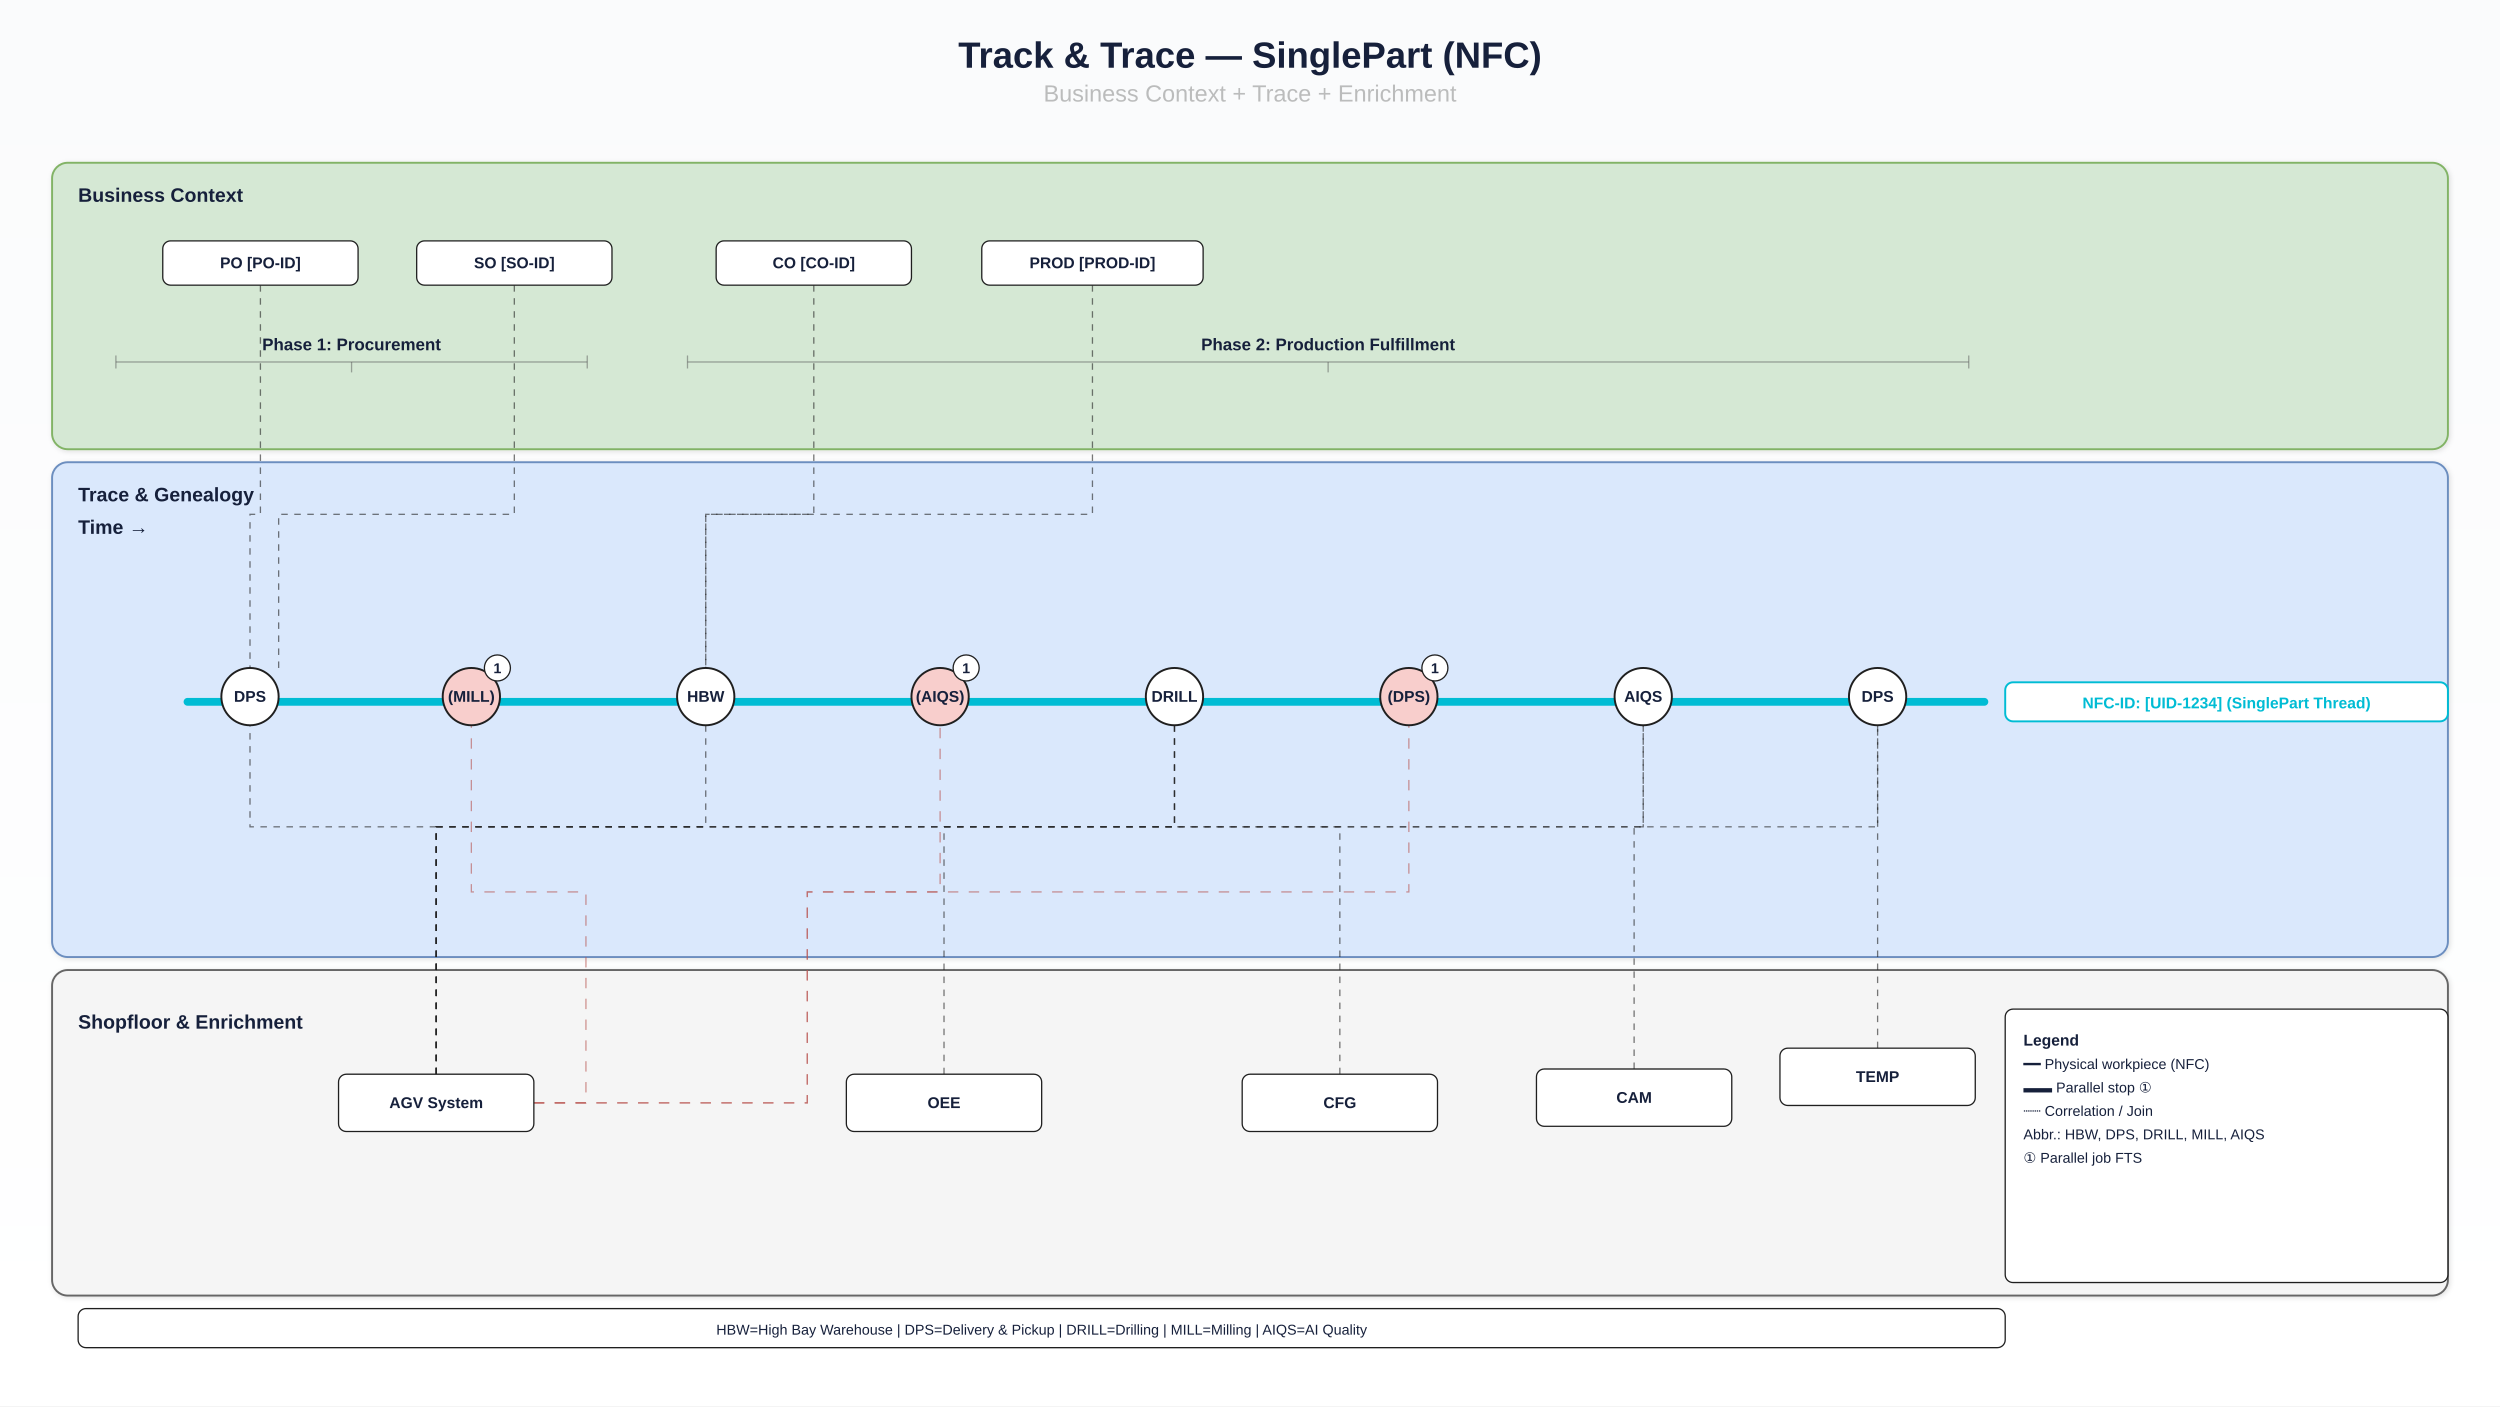
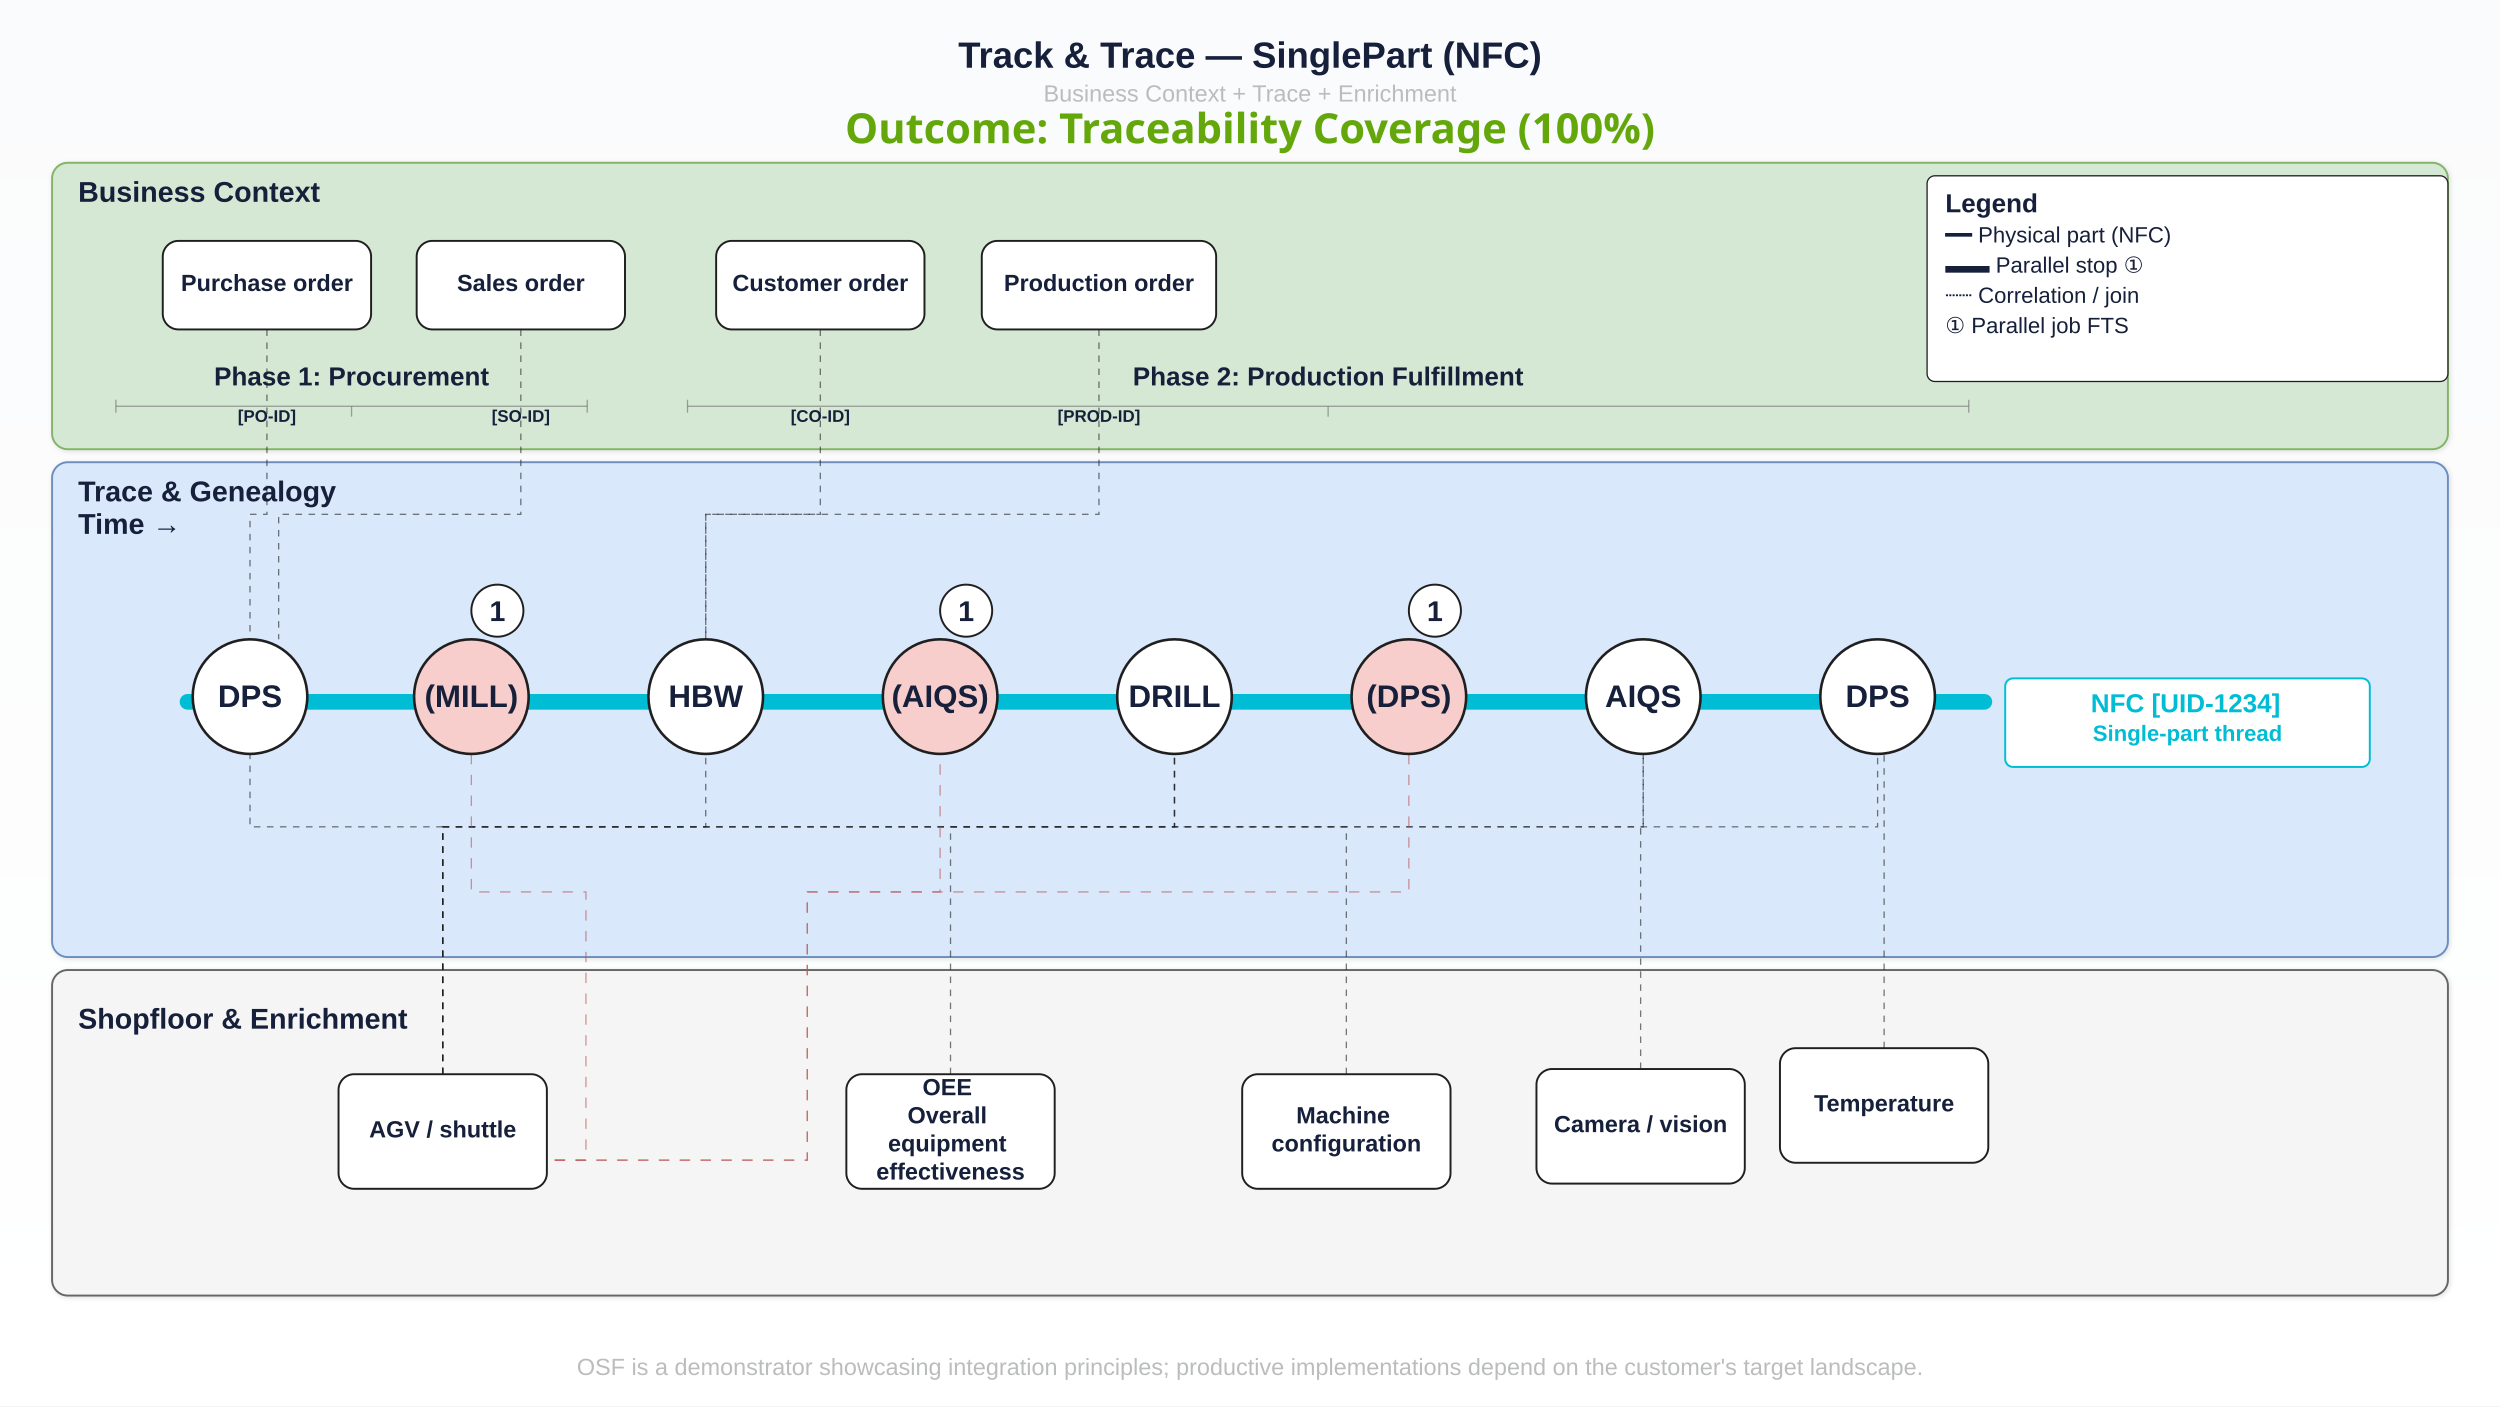
<svg xmlns="http://www.w3.org/2000/svg" viewBox="0 0 1920 1080" width="1920" height="1080">
  <defs>
    <linearGradient id="uc01_bgGrad" x1="0" y1="0" x2="0" y2="1">
      <stop offset="0%" stop-color="#fafbfc" />
      <stop offset="100%" stop-color="#ffffff" />
    </linearGradient>
    <filter id="uc01_shadow" x="-4%" y="-4%" width="108%" height="108%">
      <feGaussianBlur in="SourceAlpha" stdDeviation="2" />
      <feOffset dx="1" dy="1" />
      <feComponentTransfer>
        <feFuncA type="linear" slope="0.12" />
      </feComponentTransfer>
      <feMerge>
        <feMergeNode />
        <feMergeNode in="SourceGraphic" />
      </feMerge>
    </filter>
    <style>
    .uc01-title { font: 700 28px "Segoe UI",Arial,sans-serif; fill: #16203b; }
    .uc01-subtitle { font: 400 18px "Segoe UI",Arial,sans-serif; fill: #bbbcbc; }
-     .uc01-lane-title { font: 700 15px "Segoe UI",Arial,sans-serif; fill: #16203b; }
-     .uc01-node-label { font: 700 12px "Segoe UI",Arial,sans-serif; fill: #16203b; }
-     .uc01-box-text { font: 700 12px "Segoe UI",Arial,sans-serif; fill: #16203b; }
-     .uc01-badge-text { font: 700 11px "Segoe UI",Arial,sans-serif; fill: #16203b; }
-     .uc01-phase-text { font: 600 13px "Segoe UI",Arial,sans-serif; fill: #16203b; }
-     .uc01-legend-text { font: 400 11px "Segoe UI",Arial,sans-serif; fill: #16203b; }
-     .uc01-legend-title { font: 700 12px "Segoe UI",Arial,sans-serif; fill: #16203b; }
-     .uc01-abbr-text { font: 400 11px "Segoe UI",Arial,sans-serif; fill: #16203b; }
-     .uc01-thread-label { font: 700 12px "Segoe UI",Arial,sans-serif; fill: #00bcd4; }
-     .uc01-step-title { font: 700 22px "Segoe UI",Arial,sans-serif; fill: #ffffff; }
-     .uc01-step-text { font: 400 14px "Segoe UI",Arial,sans-serif; fill: #ffffff; }
+     .uc01-lane-title { font: 700 22px "Segoe UI",Arial,sans-serif; fill: #16203b; }
+     .uc01-node-label { font: 700 24px "Segoe UI",Arial,sans-serif; fill: #16203b; }
+     .uc01-box-text { font: 700 18px "Segoe UI",Arial,sans-serif; fill: #16203b; }
+     .uc01-badge-text { font: 700 22px "Segoe UI",Arial,sans-serif; fill: #16203b; }
+     .uc01-phase-text { font: 600 20px "Segoe UI",Arial,sans-serif; fill: #16203b; }
+     .uc01-legend-text { font: 400 17px "Segoe UI",Arial,sans-serif; fill: #16203b; }
+     .uc01-legend-title { font: 700 20px "Segoe UI",Arial,sans-serif; fill: #16203b; }
+     .uc01-thread-label { font: 700 20px "Segoe UI",Arial,sans-serif; fill: #00bcd4; }
+     .uc01-thread-label-sub { font: 600 17px "Segoe UI",Arial,sans-serif; fill: #00bcd4; }
+     .uc01-join-id { font: 600 13px "Segoe UI",Arial,sans-serif; fill: #16203b; }
+     .uc01-step-title { font: 700 44px "Segoe UI",Arial,sans-serif; fill: #ffffff; }
+     .uc01-step-text { font: 400 28px "Segoe UI",Arial,sans-serif; fill: #ffffff; }
+     .uc01-footer { font: 400 18px "Segoe UI",Arial,sans-serif; fill: #bbbcbc; }
    /* Animation classes */
    .hl { opacity: 1; filter: drop-shadow(0 3px 8px rgba(21,65,148,0.18)); transition: opacity 0.3s, filter 0.3s; }
    .dim { opacity: 0.5; transition: opacity 0.3s; }
    .hidden { display: none; }
  </style>
  </defs>
  <g id="uc01_root">
    <rect x="0" y="0" width="1920" height="1080" fill="url(#uc01_bgGrad)" rx="0" />
    <g id="uc01_title">
      <text x="960" y="52" text-anchor="middle" class="uc01-title">Track &amp; Trace — SinglePart (NFC)</text>
    </g>
    <g id="uc01_subtitle">
      <text x="960" y="78" text-anchor="middle" class="uc01-subtitle">Business Context + Trace + Enrichment</text>
    </g>
+     <g id="uc01_outcome">
+       <text x="960" y="110" text-anchor="middle" font-family="Segoe UI" font-weight="600" font-size="32" fill="#64a70b">Outcome: Traceability Coverage (100%)</text>
+     </g>
+     <g id="uc01_footer">
+       <text x="960" y="1056" text-anchor="middle" class="uc01-footer">OSF is a demonstrator showcasing integration principles; productive implementations depend on the customer's target landscape.</text>
+     </g>
    <g id="uc01_step_description" style="display:none;">
-       <rect x="260" y="20" width="1400" height="100" rx="8" fill="#64a70b" opacity="0.92" />
-       <text id="uc01_step_description_title" x="960" y="48" text-anchor="middle" class="uc01-step-title" />
-       <text id="uc01_step_description_text" x="960" y="78" text-anchor="middle" class="uc01-step-text" />
+       <rect x="260" y="20" width="1400" height="160" rx="8" fill="#64a70b" opacity="0.92" />
+       <text id="uc01_step_description_title" x="960" y="68" text-anchor="middle" class="uc01-step-title" />
+       <text id="uc01_step_description_text" x="960" y="120" text-anchor="middle" class="uc01-step-text" />
    </g>
    <g id="uc01_lanes">
      <g id="uc01_lane_business">
        <rect x="40" y="125" width="1840" height="220" rx="12" fill="#d5e8d4" stroke="#82b366" stroke-width="1.5" filter="url(#uc01_shadow)" />
        <text x="60" y="155" class="uc01-lane-title">Business Context</text>
      </g>
      <g id="uc01_lane_trace">
        <rect x="40" y="355" width="1840" height="380" rx="12" fill="#dae8fc" stroke="#6c8ebf" stroke-width="1.5" filter="url(#uc01_shadow)" />
        <text x="60" y="385" class="uc01-lane-title">Trace &amp; Genealogy</text>
      </g>
      <g id="uc01_lane_shopfloor">
        <rect x="40" y="745" width="1840" height="250" rx="12" fill="#f5f5f5" stroke="#666666" stroke-width="1.5" filter="url(#uc01_shadow)" />
        <text x="60" y="790" class="uc01-lane-title">Shopfloor &amp; Enrichment</text>
      </g>
    </g>
    <g id="uc01_time_arrow">
      <text x="60" y="410" class="uc01-lane-title" font-style="italic">Time →</text>
    </g>
    <g id="uc01_phases">
      <g id="uc01_phase_procurement">
-         <line x1="89" y1="278" x2="451" y2="278" stroke="#555555" stroke-width="1" opacity="0.5" />
-         <line x1="89" y1="273" x2="89" y2="283" stroke="#555555" stroke-width="1" opacity="0.5" />
-         <line x1="451" y1="273" x2="451" y2="283" stroke="#555555" stroke-width="1" opacity="0.5" />
-         <line x1="270" y1="278" x2="270" y2="286" stroke="#555555" stroke-width="1" opacity="0.5" />
-         <text x="270" y="269" text-anchor="middle" class="uc01-phase-text">Phase 1: Procurement</text>
+         <line x1="89" y1="312" x2="451" y2="312" stroke="#555555" stroke-width="1" opacity="0.5" />
+         <line x1="89" y1="307" x2="89" y2="317" stroke="#555555" stroke-width="1" opacity="0.5" />
+         <line x1="451" y1="307" x2="451" y2="317" stroke="#555555" stroke-width="1" opacity="0.5" />
+         <line x1="270" y1="312" x2="270" y2="320" stroke="#555555" stroke-width="1" opacity="0.5" />
+         <text x="270" y="296" text-anchor="middle" class="uc01-phase-text">Phase 1: Procurement</text>
      </g>
      <g id="uc01_phase_production">
-         <line x1="528" y1="278" x2="1512" y2="278" stroke="#555555" stroke-width="1" opacity="0.5" />
-         <line x1="528" y1="273" x2="528" y2="283" stroke="#555555" stroke-width="1" opacity="0.5" />
-         <line x1="1512" y1="273" x2="1512" y2="283" stroke="#555555" stroke-width="1" opacity="0.5" />
-         <line x1="1020" y1="278" x2="1020" y2="286" stroke="#555555" stroke-width="1" opacity="0.5" />
-         <text x="1020" y="269" text-anchor="middle" class="uc01-phase-text">Phase 2: Production Fulfillment</text>
+         <line x1="528" y1="312" x2="1512" y2="312" stroke="#555555" stroke-width="1" opacity="0.5" />
+         <line x1="528" y1="307" x2="528" y2="317" stroke="#555555" stroke-width="1" opacity="0.5" />
+         <line x1="1512" y1="307" x2="1512" y2="317" stroke="#555555" stroke-width="1" opacity="0.5" />
+         <line x1="1020" y1="312" x2="1020" y2="320" stroke="#555555" stroke-width="1" opacity="0.5" />
+         <text x="1020" y="296" text-anchor="middle" class="uc01-phase-text">Phase 2: Production Fulfillment</text>
      </g>
    </g>
    <g id="uc01_connections">
      <g id="uc01_joins">
-         <path id="uc01_join_po_dps" d="M 200 219 L 200 395 L 192 395 L 192 513" fill="none" stroke="#1f1f1f" stroke-width="1" stroke-dasharray="5,5" opacity="0.6" />
-         <path id="uc01_join_so_dps" d="M 395 219 L 395 395 L 214 395 L 214 513" fill="none" stroke="#1f1f1f" stroke-width="1" stroke-dasharray="5,5" opacity="0.6" />
-         <path id="uc01_join_co_hbw" d="M 625 219 L 625 395 L 542 395 L 542 513" fill="none" stroke="#1f1f1f" stroke-width="1" stroke-dasharray="5,5" opacity="0.6" />
-         <path id="uc01_join_prod_hbw" d="M 839 219 L 839 395 L 542 395 L 542 513" fill="none" stroke="#1f1f1f" stroke-width="1" stroke-dasharray="5,5" opacity="0.6" />
+         <path id="uc01_join_po_dps" d="M 205 253 L 205 395 L 192 395 L 192 491" fill="none" stroke="#1f1f1f" stroke-width="1" stroke-dasharray="5,5" opacity="0.6" />
+         <path id="uc01_join_so_dps" d="M 400 253 L 400 395 L 214 395 L 214 491" fill="none" stroke="#1f1f1f" stroke-width="1" stroke-dasharray="5,5" opacity="0.6" />
+         <path id="uc01_join_co_hbw" d="M 630 253 L 630 395 L 542 395 L 542 491" fill="none" stroke="#1f1f1f" stroke-width="1" stroke-dasharray="5,5" opacity="0.6" />
+         <path id="uc01_join_prod_hbw" d="M 844 253 L 844 395 L 542 395 L 542 491" fill="none" stroke="#1f1f1f" stroke-width="1" stroke-dasharray="5,5" opacity="0.6" />
+         <text x="205" y="324" text-anchor="middle" class="uc01-join-id">[PO-ID]</text>
+         <text x="400" y="324" text-anchor="middle" class="uc01-join-id">[SO-ID]</text>
+         <text x="630" y="324" text-anchor="middle" class="uc01-join-id">[CO-ID]</text>
+         <text x="844" y="324" text-anchor="middle" class="uc01-join-id">[PROD-ID]</text>
      </g>
      <g id="uc01_enrich_conns">
-         <path id="uc01_enrich_temp_dps" d="M 1442 805 L 1442 557" fill="none" stroke="#1f1f1f" stroke-width="1" stroke-dasharray="5,5" opacity="0.6" />
-         <path id="uc01_enrich_cam_aiqs" d="M 1255 821 L 1255 635 L 1262 635 L 1262 557" fill="none" stroke="#1f1f1f" stroke-width="1" stroke-dasharray="5,5" opacity="0.6" />
-         <path id="uc01_enrich_oee_drill" d="M 725 825 L 725 635 L 902 635 L 902 557" fill="none" stroke="#1f1f1f" stroke-width="1" stroke-dasharray="5,5" opacity="0.6" />
-         <path id="uc01_enrich_cfg_drill" d="M 1029 825 L 1029 635 L 902 635 L 902 557" fill="none" stroke="#1f1f1f" stroke-width="1" stroke-dasharray="5,5" opacity="0.6" />
+         <path id="uc01_enrich_temp_dps" d="M 1447 805 L 1447 579" fill="none" stroke="#1f1f1f" stroke-width="1" stroke-dasharray="5,5" opacity="0.6" />
+         <path id="uc01_enrich_cam_aiqs" d="M 1260 821 L 1260 635 L 1262 635 L 1262 579" fill="none" stroke="#1f1f1f" stroke-width="1" stroke-dasharray="5,5" opacity="0.6" />
+         <path id="uc01_enrich_oee_drill" d="M 730 825 L 730 635 L 902 635 L 902 579" fill="none" stroke="#1f1f1f" stroke-width="1" stroke-dasharray="5,5" opacity="0.6" />
+         <path id="uc01_enrich_cfg_drill" d="M 1034 825 L 1034 635 L 902 635 L 902 579" fill="none" stroke="#1f1f1f" stroke-width="1" stroke-dasharray="5,5" opacity="0.6" />
      </g>
      <g id="uc01_agv_conns">
-         <path id="uc01_agv_dps_in" d="M 335 825 L 335 635 L 192 635 L 192 557" fill="none" stroke="#1f1f1f" stroke-width="1" stroke-dasharray="5,5" opacity="0.6" />
-         <path id="uc01_agv_hbw" d="M 335 825 L 335 635 L 542 635 L 542 557" fill="none" stroke="#1f1f1f" stroke-width="1" stroke-dasharray="5,5" opacity="0.6" />
-         <path id="uc01_agv_drill" d="M 335 825 L 335 635 L 902 635 L 902 557" fill="none" stroke="#1f1f1f" stroke-width="1" stroke-dasharray="5,5" opacity="0.6" />
-         <path id="uc01_agv_aiqs" d="M 335 825 L 335 635 L 1262 635 L 1262 557" fill="none" stroke="#1f1f1f" stroke-width="1" stroke-dasharray="5,5" opacity="0.6" />
-         <path id="uc01_agv_dps_out" d="M 335 825 L 335 635 L 1442 635 L 1442 557" fill="none" stroke="#1f1f1f" stroke-width="1" stroke-dasharray="5,5" opacity="0.6" />
+         <path id="uc01_agv_dps_in" d="M 340 825 L 340 635 L 192 635 L 192 579" fill="none" stroke="#1f1f1f" stroke-width="1" stroke-dasharray="5,5" opacity="0.6" />
+         <path id="uc01_agv_hbw" d="M 340 825 L 340 635 L 542 635 L 542 579" fill="none" stroke="#1f1f1f" stroke-width="1" stroke-dasharray="5,5" opacity="0.6" />
+         <path id="uc01_agv_drill" d="M 340 825 L 340 635 L 902 635 L 902 579" fill="none" stroke="#1f1f1f" stroke-width="1" stroke-dasharray="5,5" opacity="0.6" />
+         <path id="uc01_agv_aiqs" d="M 340 825 L 340 635 L 1262 635 L 1262 579" fill="none" stroke="#1f1f1f" stroke-width="1" stroke-dasharray="5,5" opacity="0.6" />
+         <path id="uc01_agv_dps_out" d="M 340 825 L 340 635 L 1442 635 L 1442 579" fill="none" stroke="#1f1f1f" stroke-width="1" stroke-dasharray="5,5" opacity="0.6" />
      </g>
      <g id="uc01_agv_par_conns">
-         <path id="uc01_agv_par_mill" d="M 410 847 L 450 847 L 450 685 L 362 685 L 362 557" fill="none" stroke="#b85450" stroke-width="1" stroke-dasharray="8,8" opacity="0.6" />
-         <path id="uc01_agv_par_aiqs" d="M 410 847 L 620 847 L 620 685 L 722 685 L 722 557" fill="none" stroke="#b85450" stroke-width="1" stroke-dasharray="8,8" opacity="0.6" />
-         <path id="uc01_agv_par_dps" d="M 410 847 L 620 847 L 620 685 L 1082 685 L 1082 557" fill="none" stroke="#b85450" stroke-width="1" stroke-dasharray="8,8" opacity="0.6" />
+         <path id="uc01_agv_par_mill" d="M 410 891 L 450 891 L 450 685 L 362 685 L 362 579" fill="none" stroke="#b85450" stroke-width="1" stroke-dasharray="8,8" opacity="0.6" />
+         <path id="uc01_agv_par_aiqs" d="M 410 891 L 620 891 L 620 685 L 722 685 L 722 579" fill="none" stroke="#b85450" stroke-width="1" stroke-dasharray="8,8" opacity="0.6" />
+         <path id="uc01_agv_par_dps" d="M 410 891 L 620 891 L 620 685 L 1082 685 L 1082 579" fill="none" stroke="#b85450" stroke-width="1" stroke-dasharray="8,8" opacity="0.6" />
      </g>
    </g>
    <g id="uc01_thread">
-       <line x1="144" y1="539" x2="1524" y2="539" stroke="#00bcd4" stroke-width="6" stroke-linecap="round" />
+       <line x1="144" y1="539" x2="1524" y2="539" stroke="#00bcd4" stroke-width="12" stroke-linecap="round" />
    </g>
    <g id="uc01_thread_label">
-       <rect x="1540" y="524" width="340" height="30" rx="6" fill="#ffffff" stroke="#00bcd4" stroke-width="1.5" />
-       <text x="1710" y="544" text-anchor="middle" class="uc01-thread-label">NFC-ID: [UID-1234]  (SinglePart Thread)</text>
+       <rect x="1540" y="521" width="280" height="68" rx="6" fill="#ffffff" stroke="#00bcd4" stroke-width="1.5" />
+       <text text-anchor="middle">
+         <tspan x="1680" y="547" class="uc01-thread-label">NFC [UID-1234]</tspan>
+         <tspan x="1680" y="569" class="uc01-thread-label-sub">Single-part thread</tspan>
+       </text>
    </g>
    <g id="uc01_nodes">
      <g id="uc01_node_dps_in">
-         <circle cx="192" cy="535" r="22" fill="#ffffff" stroke="#1f1f1f" stroke-width="1.5" />
-         <text x="192" y="539" text-anchor="middle" class="uc01-node-label">DPS</text>
+         <circle cx="192" cy="535" r="44" fill="#ffffff" stroke="#1f1f1f" stroke-width="2" />
+         <text x="192" y="543" text-anchor="middle" class="uc01-node-label">DPS</text>
      </g>
      <g id="uc01_node_mill_par">
-         <circle cx="362" cy="535" r="22" fill="#f8cecc" stroke="#1f1f1f" stroke-width="1.5" />
-         <text x="362" y="539" text-anchor="middle" class="uc01-node-label">(MILL)</text>
+         <circle cx="362" cy="535" r="44" fill="#f8cecc" stroke="#1f1f1f" stroke-width="2" />
+         <text x="362" y="543" text-anchor="middle" class="uc01-node-label">(MILL)</text>
      </g>
      <g id="uc01_node_hbw">
-         <circle cx="542" cy="535" r="22" fill="#ffffff" stroke="#1f1f1f" stroke-width="1.5" />
-         <text x="542" y="539" text-anchor="middle" class="uc01-node-label">HBW</text>
+         <circle cx="542" cy="535" r="44" fill="#ffffff" stroke="#1f1f1f" stroke-width="2" />
+         <text x="542" y="543" text-anchor="middle" class="uc01-node-label">HBW</text>
      </g>
      <g id="uc01_node_aiqs_par">
-         <circle cx="722" cy="535" r="22" fill="#f8cecc" stroke="#1f1f1f" stroke-width="1.5" />
-         <text x="722" y="539" text-anchor="middle" class="uc01-node-label">(AIQS)</text>
+         <circle cx="722" cy="535" r="44" fill="#f8cecc" stroke="#1f1f1f" stroke-width="2" />
+         <text x="722" y="543" text-anchor="middle" class="uc01-node-label">(AIQS)</text>
      </g>
      <g id="uc01_node_drill">
-         <circle cx="902" cy="535" r="22" fill="#ffffff" stroke="#1f1f1f" stroke-width="1.5" />
-         <text x="902" y="539" text-anchor="middle" class="uc01-node-label">DRILL</text>
+         <circle cx="902" cy="535" r="44" fill="#ffffff" stroke="#1f1f1f" stroke-width="2" />
+         <text x="902" y="543" text-anchor="middle" class="uc01-node-label">DRILL</text>
      </g>
      <g id="uc01_node_dps_par">
-         <circle cx="1082" cy="535" r="22" fill="#f8cecc" stroke="#1f1f1f" stroke-width="1.5" />
-         <text x="1082" y="539" text-anchor="middle" class="uc01-node-label">(DPS)</text>
+         <circle cx="1082" cy="535" r="44" fill="#f8cecc" stroke="#1f1f1f" stroke-width="2" />
+         <text x="1082" y="543" text-anchor="middle" class="uc01-node-label">(DPS)</text>
      </g>
      <g id="uc01_node_aiqs">
-         <circle cx="1262" cy="535" r="22" fill="#ffffff" stroke="#1f1f1f" stroke-width="1.5" />
-         <text x="1262" y="539" text-anchor="middle" class="uc01-node-label">AIQS</text>
+         <circle cx="1262" cy="535" r="44" fill="#ffffff" stroke="#1f1f1f" stroke-width="2" />
+         <text x="1262" y="543" text-anchor="middle" class="uc01-node-label">AIQS</text>
      </g>
      <g id="uc01_node_dps_out">
-         <circle cx="1442" cy="535" r="22" fill="#ffffff" stroke="#1f1f1f" stroke-width="1.5" />
-         <text x="1442" y="539" text-anchor="middle" class="uc01-node-label">DPS</text>
+         <circle cx="1442" cy="535" r="44" fill="#ffffff" stroke="#1f1f1f" stroke-width="2" />
+         <text x="1442" y="543" text-anchor="middle" class="uc01-node-label">DPS</text>
      </g>
    </g>
    <g id="uc01_badges">
      <g id="uc01_badge_mill">
-         <circle cx="382" cy="513" r="10" fill="#ffffff" stroke="#1f1f1f" stroke-width="1" />
-         <text x="382" y="517" text-anchor="middle" class="uc01-badge-text">1</text>
+         <circle cx="382" cy="469" r="20" fill="#ffffff" stroke="#1f1f1f" stroke-width="1.5" />
+         <text x="382" y="477" text-anchor="middle" class="uc01-badge-text">1</text>
      </g>
      <g id="uc01_badge_aiqs">
-         <circle cx="742" cy="513" r="10" fill="#ffffff" stroke="#1f1f1f" stroke-width="1" />
-         <text x="742" y="517" text-anchor="middle" class="uc01-badge-text">1</text>
+         <circle cx="742" cy="469" r="20" fill="#ffffff" stroke="#1f1f1f" stroke-width="1.5" />
+         <text x="742" y="477" text-anchor="middle" class="uc01-badge-text">1</text>
      </g>
      <g id="uc01_badge_dps">
-         <circle cx="1102" cy="513" r="10" fill="#ffffff" stroke="#1f1f1f" stroke-width="1" />
-         <text x="1102" y="517" text-anchor="middle" class="uc01-badge-text">1</text>
+         <circle cx="1102" cy="469" r="20" fill="#ffffff" stroke="#1f1f1f" stroke-width="1.5" />
+         <text x="1102" y="477" text-anchor="middle" class="uc01-badge-text">1</text>
      </g>
    </g>
    <g id="uc01_business">
      <g id="uc01_biz_po">
-         <rect x="125" y="185" width="150" height="34" rx="6" fill="#ffffff" stroke="#1f1f1f" stroke-width="1" />
-         <text x="200" y="206" text-anchor="middle" class="uc01-box-text">PO [PO-ID]</text>
+         <rect x="125" y="185" width="160" height="68" rx="12" fill="#ffffff" stroke="#1f1f1f" stroke-width="1.5" />
+         <text text-anchor="middle" style="font-size:18px;font-weight:700;font-family:'Segoe UI', Arial, sans-serif;fill:#16203b">
+           <tspan x="205" y="223.5">Purchase order</tspan>
+         </text>
      </g>
      <g id="uc01_biz_so">
-         <rect x="320" y="185" width="150" height="34" rx="6" fill="#ffffff" stroke="#1f1f1f" stroke-width="1" />
-         <text x="395" y="206" text-anchor="middle" class="uc01-box-text">SO [SO-ID]</text>
+         <rect x="320" y="185" width="160" height="68" rx="12" fill="#ffffff" stroke="#1f1f1f" stroke-width="1.5" />
+         <text text-anchor="middle" style="font-size:18px;font-weight:700;font-family:'Segoe UI', Arial, sans-serif;fill:#16203b">
+           <tspan x="400" y="223.5">Sales order</tspan>
+         </text>
      </g>
      <g id="uc01_biz_co">
-         <rect x="550" y="185" width="150" height="34" rx="6" fill="#ffffff" stroke="#1f1f1f" stroke-width="1" />
-         <text x="625" y="206" text-anchor="middle" class="uc01-box-text">CO [CO-ID]</text>
+         <rect x="550" y="185" width="160" height="68" rx="12" fill="#ffffff" stroke="#1f1f1f" stroke-width="1.5" />
+         <text text-anchor="middle" style="font-size:18px;font-weight:700;font-family:'Segoe UI', Arial, sans-serif;fill:#16203b">
+           <tspan x="630" y="223.5">Customer order</tspan>
+         </text>
      </g>
      <g id="uc01_biz_prod">
-         <rect x="754" y="185" width="170" height="34" rx="6" fill="#ffffff" stroke="#1f1f1f" stroke-width="1" />
-         <text x="839" y="206" text-anchor="middle" class="uc01-box-text">PROD [PROD-ID]</text>
+         <rect x="754" y="185" width="180" height="68" rx="12" fill="#ffffff" stroke="#1f1f1f" stroke-width="1.5" />
+         <text text-anchor="middle" style="font-size:18px;font-weight:700;font-family:'Segoe UI', Arial, sans-serif;fill:#16203b">
+           <tspan x="844" y="223.5">Production order</tspan>
+         </text>
      </g>
    </g>
    <g id="uc01_enrichment">
      <g id="uc01_enrich_agv">
-         <rect x="260" y="825" width="150" height="44" rx="6" fill="#ffffff" stroke="#1f1f1f" stroke-width="1" />
-         <text x="335" y="851" text-anchor="middle" class="uc01-box-text">AGV System</text>
+         <rect x="260" y="825" width="160" height="88" rx="12" fill="#ffffff" stroke="#1f1f1f" stroke-width="1.5" />
+         <text text-anchor="middle" style="font-size:18px;font-weight:700;font-family:'Segoe UI', Arial, sans-serif;fill:#16203b">
+           <tspan x="340" y="873.5">AGV / shuttle</tspan>
+         </text>
      </g>
      <g id="uc01_enrich_oee">
-         <rect x="650" y="825" width="150" height="44" rx="6" fill="#ffffff" stroke="#1f1f1f" stroke-width="1" />
-         <text x="725" y="851" text-anchor="middle" class="uc01-box-text">OEE</text>
+         <rect x="650" y="825" width="160" height="88" rx="12" fill="#ffffff" stroke="#1f1f1f" stroke-width="1.5" />
+         <text text-anchor="middle" style="font-size:18px;font-weight:700;font-family:'Segoe UI', Arial, sans-serif;fill:#16203b">
+           <tspan x="730" y="841.1">OEE</tspan>
+           <tspan x="730" dy="21.6">Overall</tspan>
+           <tspan x="730" dy="21.6">equipment</tspan>
+           <tspan x="730" dy="21.6">effectiveness</tspan>
+         </text>
      </g>
      <g id="uc01_enrich_cfg">
-         <rect x="954" y="825" width="150" height="44" rx="6" fill="#ffffff" stroke="#1f1f1f" stroke-width="1" />
-         <text x="1029" y="851" text-anchor="middle" class="uc01-box-text">CFG</text>
+         <rect x="954" y="825" width="160" height="88" rx="12" fill="#ffffff" stroke="#1f1f1f" stroke-width="1.5" />
+         <text text-anchor="middle" style="font-size:18px;font-weight:700;font-family:'Segoe UI', Arial, sans-serif;fill:#16203b">
+           <tspan x="1034" y="862.7">Machine</tspan>
+           <tspan x="1034" dy="21.6">configuration</tspan>
+         </text>
      </g>
      <g id="uc01_enrich_cam">
-         <rect x="1180" y="821" width="150" height="44" rx="6" fill="#ffffff" stroke="#1f1f1f" stroke-width="1" />
-         <text x="1255" y="847" text-anchor="middle" class="uc01-box-text">CAM</text>
+         <rect x="1180" y="821" width="160" height="88" rx="12" fill="#ffffff" stroke="#1f1f1f" stroke-width="1.5" />
+         <text text-anchor="middle" style="font-size:18px;font-weight:700;font-family:'Segoe UI', Arial, sans-serif;fill:#16203b">
+           <tspan x="1260" y="869.5">Camera / vision</tspan>
+         </text>
      </g>
      <g id="uc01_enrich_temp">
-         <rect x="1367" y="805" width="150" height="44" rx="6" fill="#ffffff" stroke="#1f1f1f" stroke-width="1" />
-         <text x="1442" y="831" text-anchor="middle" class="uc01-box-text">TEMP</text>
+         <rect x="1367" y="805" width="160" height="88" rx="12" fill="#ffffff" stroke="#1f1f1f" stroke-width="1.5" />
+         <text text-anchor="middle" style="font-size:18px;font-weight:700;font-family:'Segoe UI', Arial, sans-serif;fill:#16203b">
+           <tspan x="1447" y="853.5">Temperature</tspan>
+         </text>
      </g>
    </g>
    <g id="uc01_legend">
-       <rect x="1540" y="775" width="340" height="210" rx="6" fill="#ffffff" stroke="#1f1f1f" stroke-width="1" />
-       <text x="1554" y="803" class="uc01-legend-title" fill="#16203b">Legend</text>
-       <text x="1554" y="821" class="uc01-legend-text" fill="#00bcd4">━━ Physical workpiece (NFC)</text>
-       <text x="1554" y="839" class="uc01-legend-text" fill="#b85450">▬▬ Parallel stop ①</text>
-       <text x="1554" y="857" class="uc01-legend-text" fill="#16203b">┈┈ Correlation / Join</text>
-       <text x="1554" y="875" class="uc01-legend-text" fill="#16203b">Abbr.: HBW, DPS, DRILL, MILL, AIQS</text>
-       <text x="1554" y="893" class="uc01-legend-text" fill="#16203b">① Parallel job FTS</text>
-     </g>
-     <g id="uc01_abbreviations">
-       <rect x="60" y="1005" width="1480" height="30" rx="6" fill="#ffffff" stroke="#1f1f1f" stroke-width="1" />
-       <text x="800" y="1025" text-anchor="middle" class="uc01-abbr-text">HBW=High Bay Warehouse | DPS=Delivery &amp; Pickup | DRILL=Drilling | MILL=Milling | AIQS=AI Quality</text>
+       <rect x="1480" y="135" width="400" height="158" rx="6" fill="#ffffff" stroke="#1f1f1f" stroke-width="1" />
+       <text x="1494" y="163" class="uc01-legend-title" fill="#16203b">Legend</text>
+       <text x="1494" y="186.2" class="uc01-legend-text" fill="#00bcd4">━━ Physical part (NFC)</text>
+       <text x="1494" y="209.4" class="uc01-legend-text" fill="#b85450">▬▬ Parallel stop ①</text>
+       <text x="1494" y="232.6" class="uc01-legend-text" fill="#16203b">┈┈ Correlation / join</text>
+       <text x="1494" y="255.8" class="uc01-legend-text" fill="#16203b">① Parallel job FTS</text>
    </g>
  </g>
</svg>
